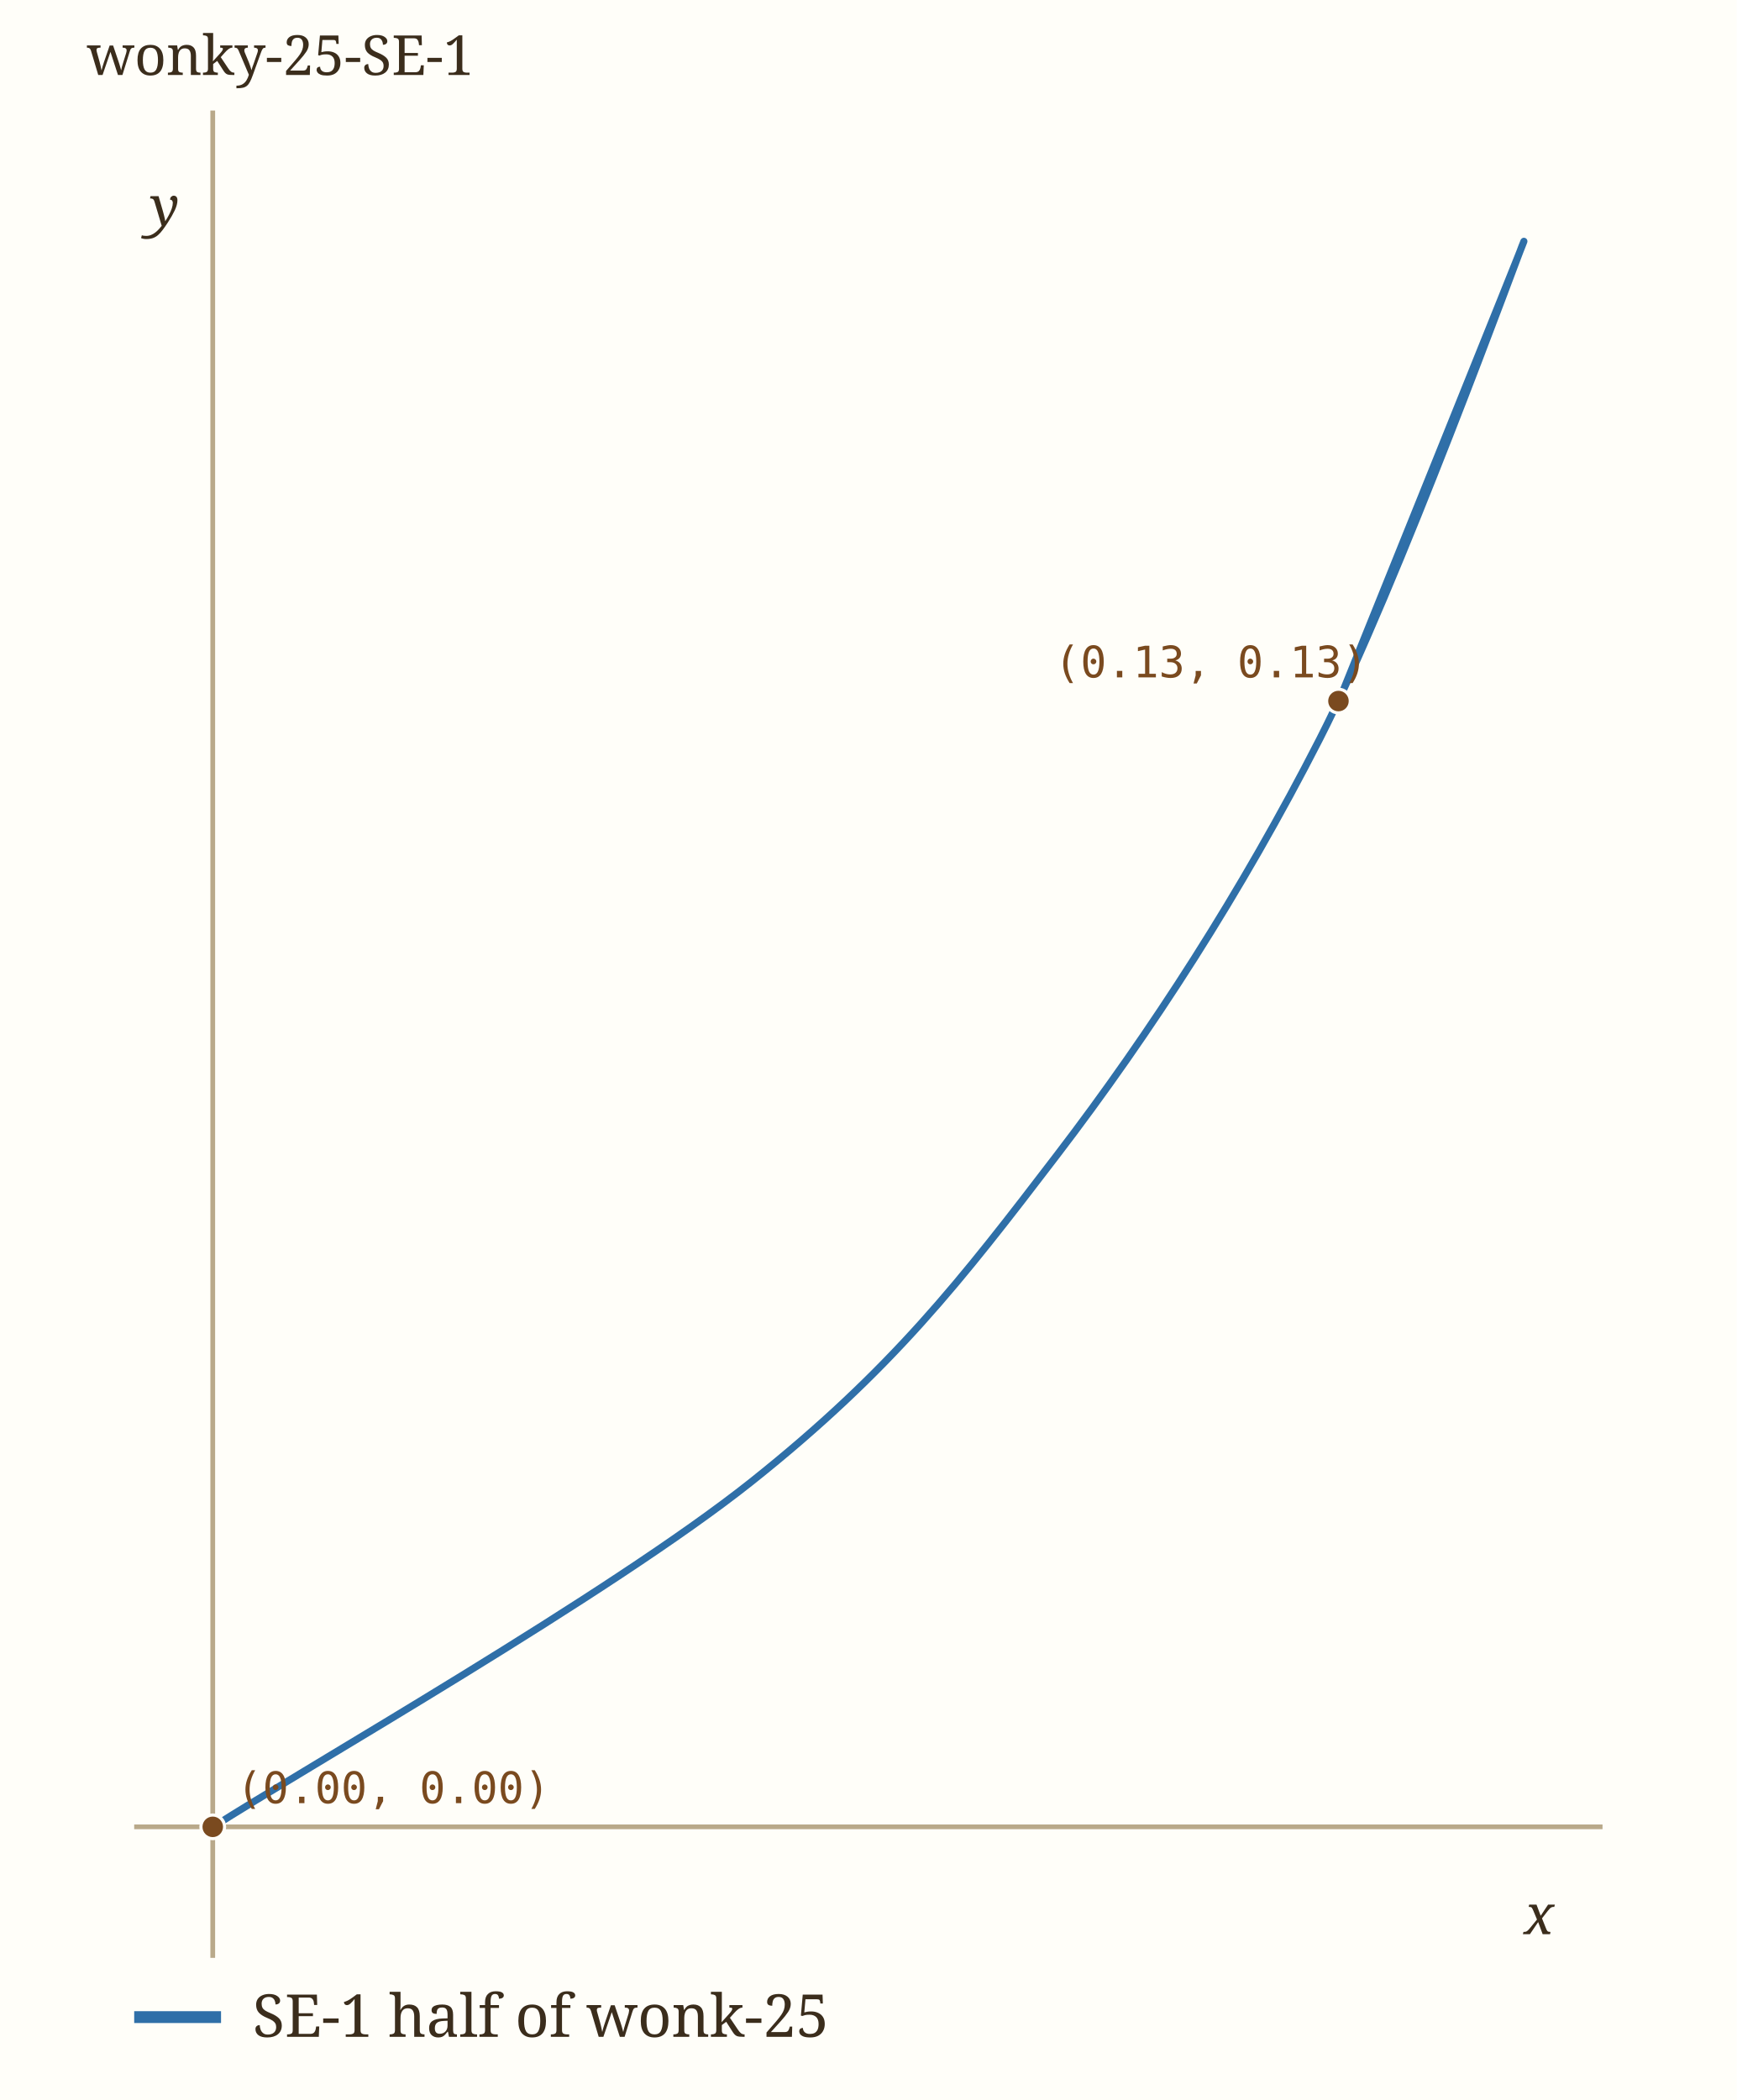
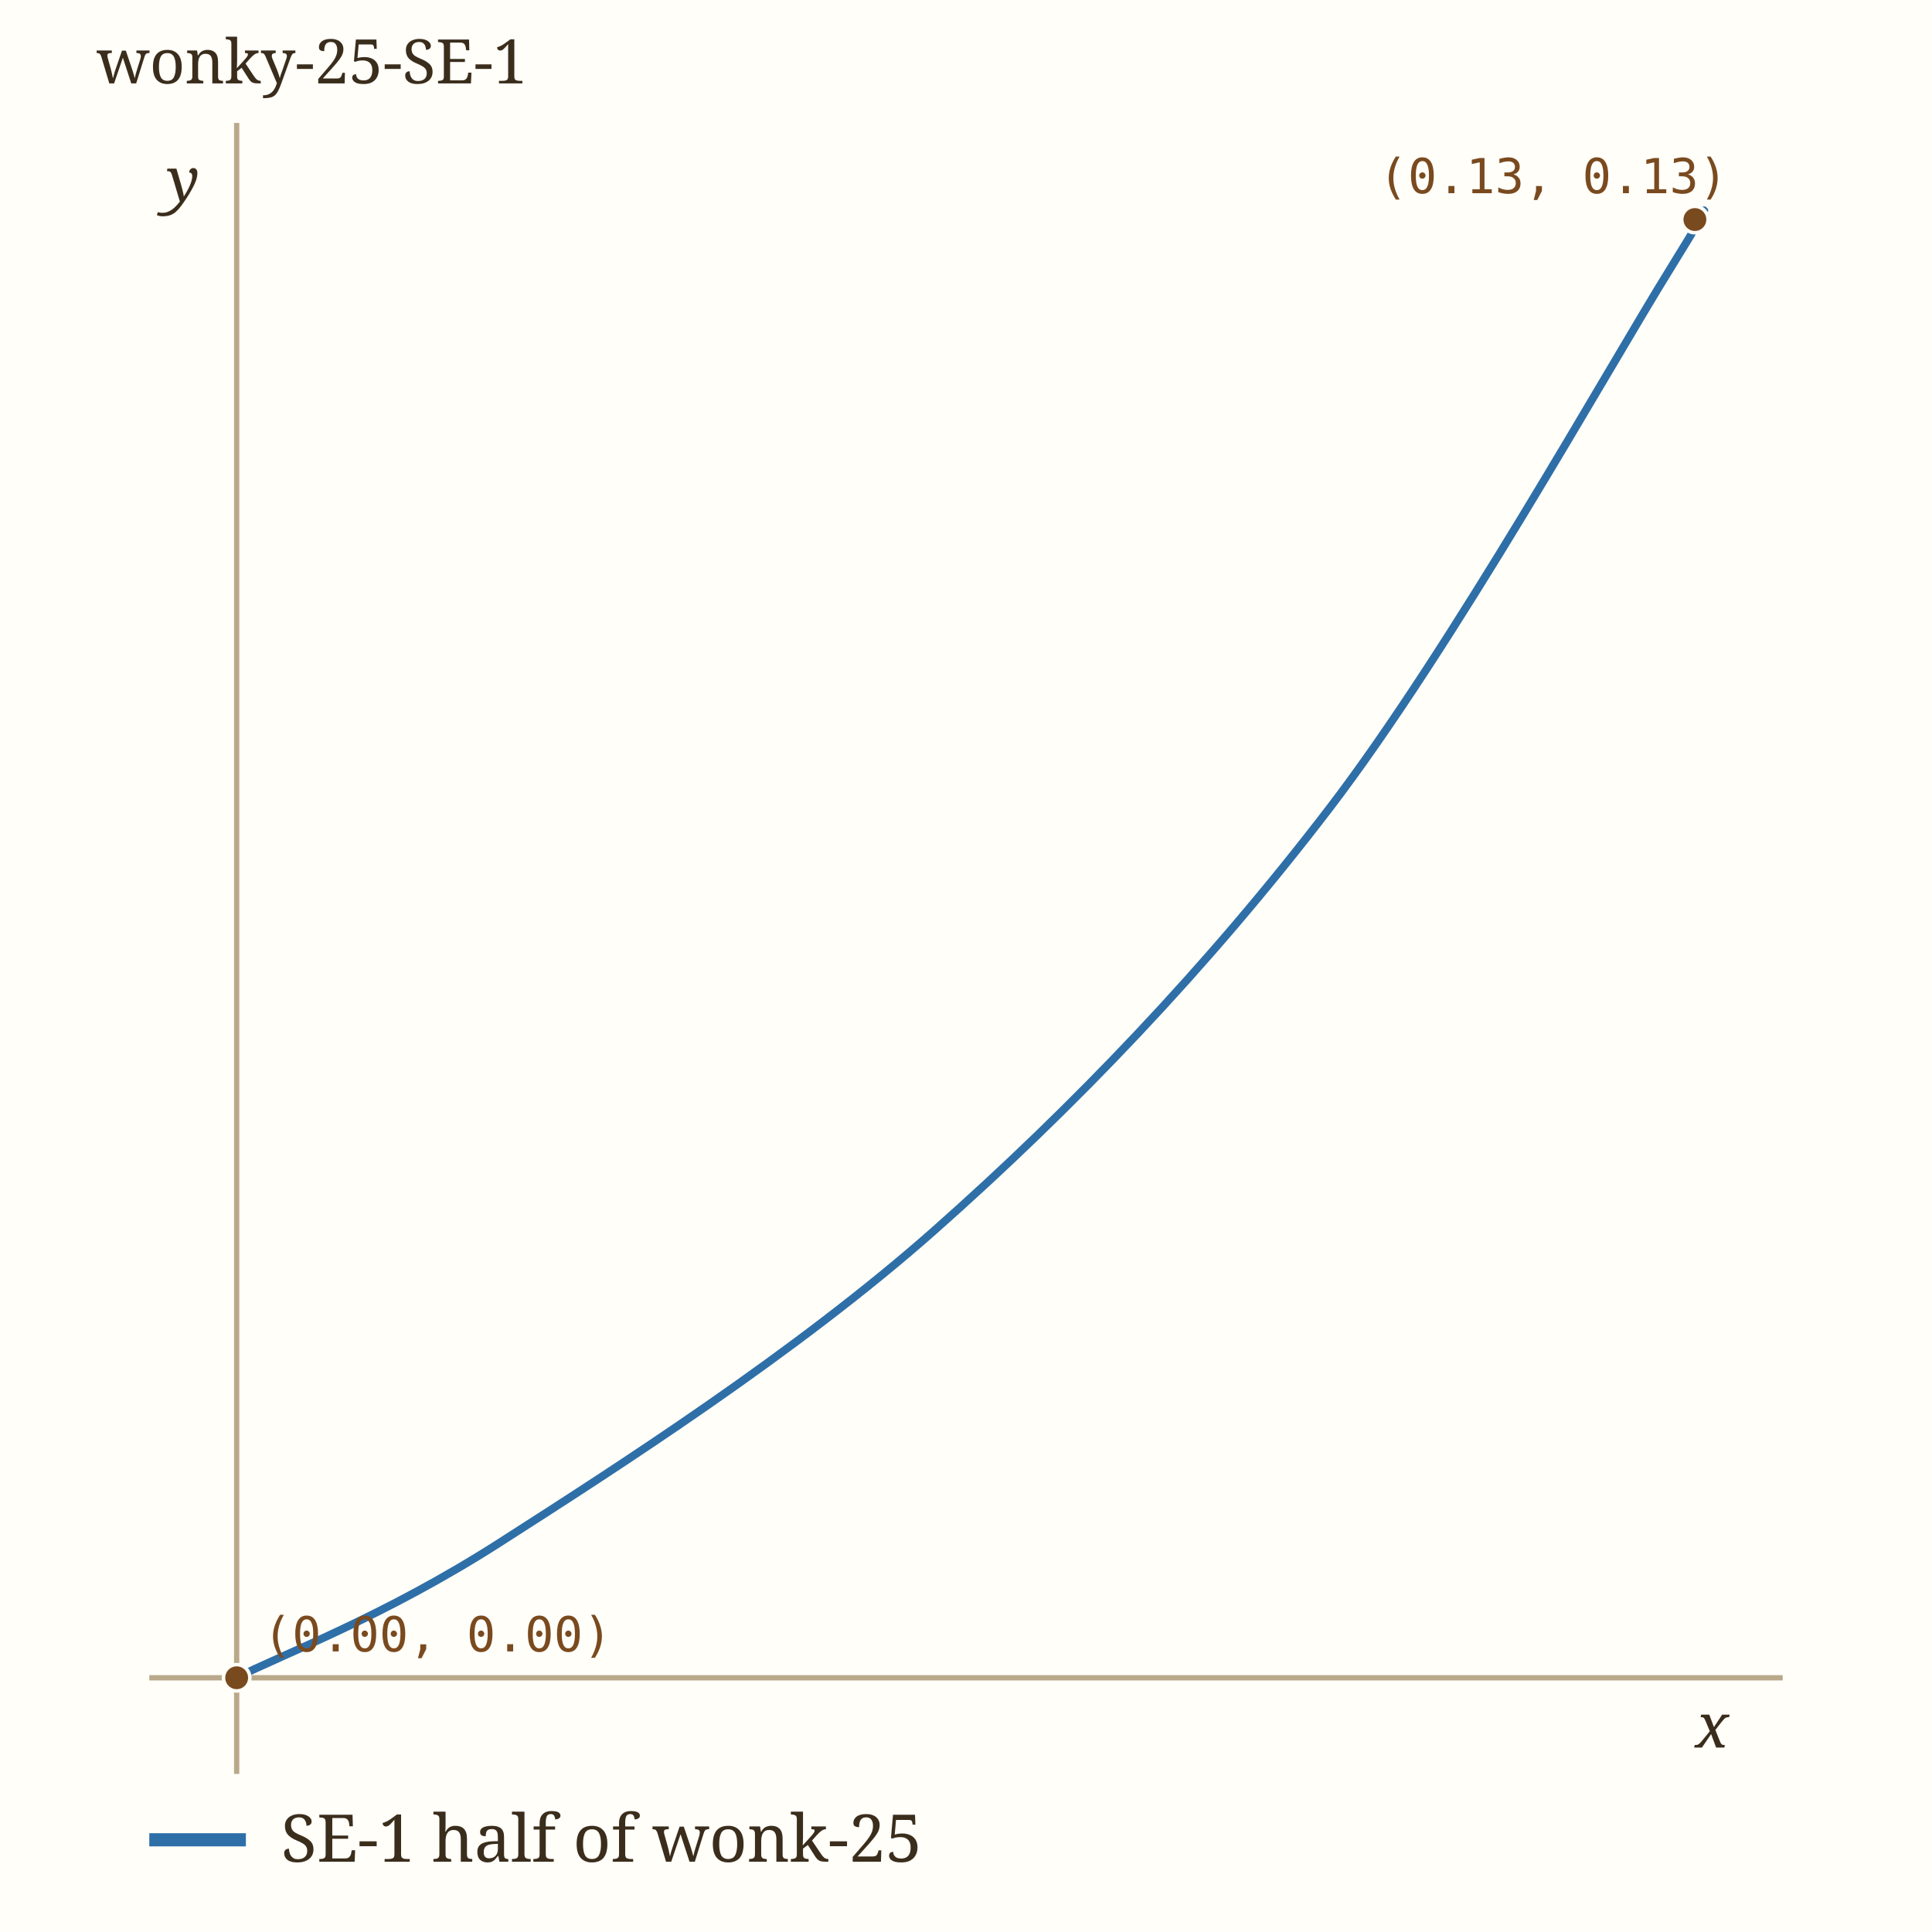
- <svg xmlns="http://www.w3.org/2000/svg" viewBox="0 0 440 532" width="440" height="532" role="img" aria-label="wonky-25-SE-1" data-panel="wonky-25-SE-1">
-   <rect x="0" y="0" width="440" height="532" fill="#fffef9" />
+ <svg xmlns="http://www.w3.org/2000/svg" viewBox="0 0 440 440" width="440" height="440" role="img" aria-label="wonky-25-SE-1" data-panel="wonky-25-SE-1">
+   <rect x="0" y="0" width="440" height="440" fill="#fffef9" />
  <clipPath id="clip-wonky-25-SE-1">
-     <rect x="34" y="28" width="372" height="468" />
+     <rect x="34" y="28" width="372" height="376" />
  </clipPath>
  <g clip-path="url(#clip-wonky-25-SE-1)">
-     <line x1="53.9" x2="53.9" y1="28" y2="496" stroke="#b9a98a" stroke-width="1.2" />
-     <line x1="34" x2="406" y1="462.8" y2="462.8" stroke="#b9a98a" stroke-width="1.2" />
-     <path d="M53.93,462.85 C76.67,448.26 154.77,403.70 190.40,375.35 C226.03,347.00 243.73,324.08 267.71,292.73 C291.70,261.39 314.59,225.87 334.31,187.28 C354.04,148.68 385.25,62.78 386.07,61.15 C386.89,59.53 347.04,158.15 339.23,177.54" fill="none" stroke="#2f6fa8" stroke-width="1.8" stroke-linecap="round" data-path="wonky-25-SE-1" />
-     <circle cx="53.9" cy="462.8" r="3" fill="#7a4a1f" stroke="#fffef9" stroke-width="0.8" />
-     <text x="59.9" y="456.8" font-family="ui-monospace, Menlo, monospace" font-size="11" fill="#7a4a1f">(0.00, 0.00)</text>
-     <circle cx="339.1" cy="177.6" r="3" fill="#7a4a1f" stroke="#fffef9" stroke-width="0.8" />
-     <text x="267.1" y="171.6" font-family="ui-monospace, Menlo, monospace" font-size="11" fill="#7a4a1f">(0.13, 0.13)</text>
+     <line x1="53.9" x2="53.9" y1="28" y2="404" stroke="#b9a98a" stroke-width="1.2" />
+     <line x1="34" x2="406" y1="382.1" y2="382.1" stroke="#b9a98a" stroke-width="1.2" />
+     <path d="M53.93,382.07 C63.91,376.94 87.34,368.29 113.82,351.31 C140.30,334.34 181.31,308.09 212.81,280.21 C244.31,252.33 274.89,220.52 302.81,184.03 C330.73,147.54 366.47,83.61 380.35,61.26 C394.22,38.91 385.12,51.82 386.07,49.93" fill="none" stroke="#2f6fa8" stroke-width="1.8" stroke-linecap="round" data-path="wonky-25-SE-1" />
+     <circle cx="53.9" cy="382.1" r="3" fill="#7a4a1f" stroke="#fffef9" stroke-width="0.8" />
+     <text x="59.9" y="376.1" font-family="ui-monospace, Menlo, monospace" font-size="11" fill="#7a4a1f">(0.00, 0.00)</text>
+     <circle cx="386.0" cy="50.0" r="3" fill="#7a4a1f" stroke="#fffef9" stroke-width="0.8" />
+     <text x="314.0" y="44.0" font-family="ui-monospace, Menlo, monospace" font-size="11" fill="#7a4a1f">(0.13, 0.13)</text>
  </g>
-   <text x="386.1" y="490.0" font-family="Georgia, serif" font-size="14" font-style="italic" fill="#3b2d1c">x</text>
-   <text x="38.0" y="57.2" font-family="Georgia, serif" font-size="14" font-style="italic" fill="#3b2d1c">y</text>
+   <text x="386.1" y="398.0" font-family="Georgia, serif" font-size="14" font-style="italic" fill="#3b2d1c">x</text>
+   <text x="38.0" y="45.9" font-family="Georgia, serif" font-size="14" font-style="italic" fill="#3b2d1c">y</text>
  <text x="22" y="19" font-family="Georgia, serif" font-size="14" fill="#3b2d1c">wonky-25-SE-1</text>
-   <line x1="34" x2="56" y1="511" y2="511" stroke="#2f6fa8" stroke-width="3" />
-   <text x="64" y="516" font-family="Georgia, serif" font-size="15" fill="#3b2d1c">SE-1 half of wonk-25</text>
+   <line x1="34" x2="56" y1="419" y2="419" stroke="#2f6fa8" stroke-width="3" />
+   <text x="64" y="424" font-family="Georgia, serif" font-size="15" fill="#3b2d1c">SE-1 half of wonk-25</text>
</svg>
